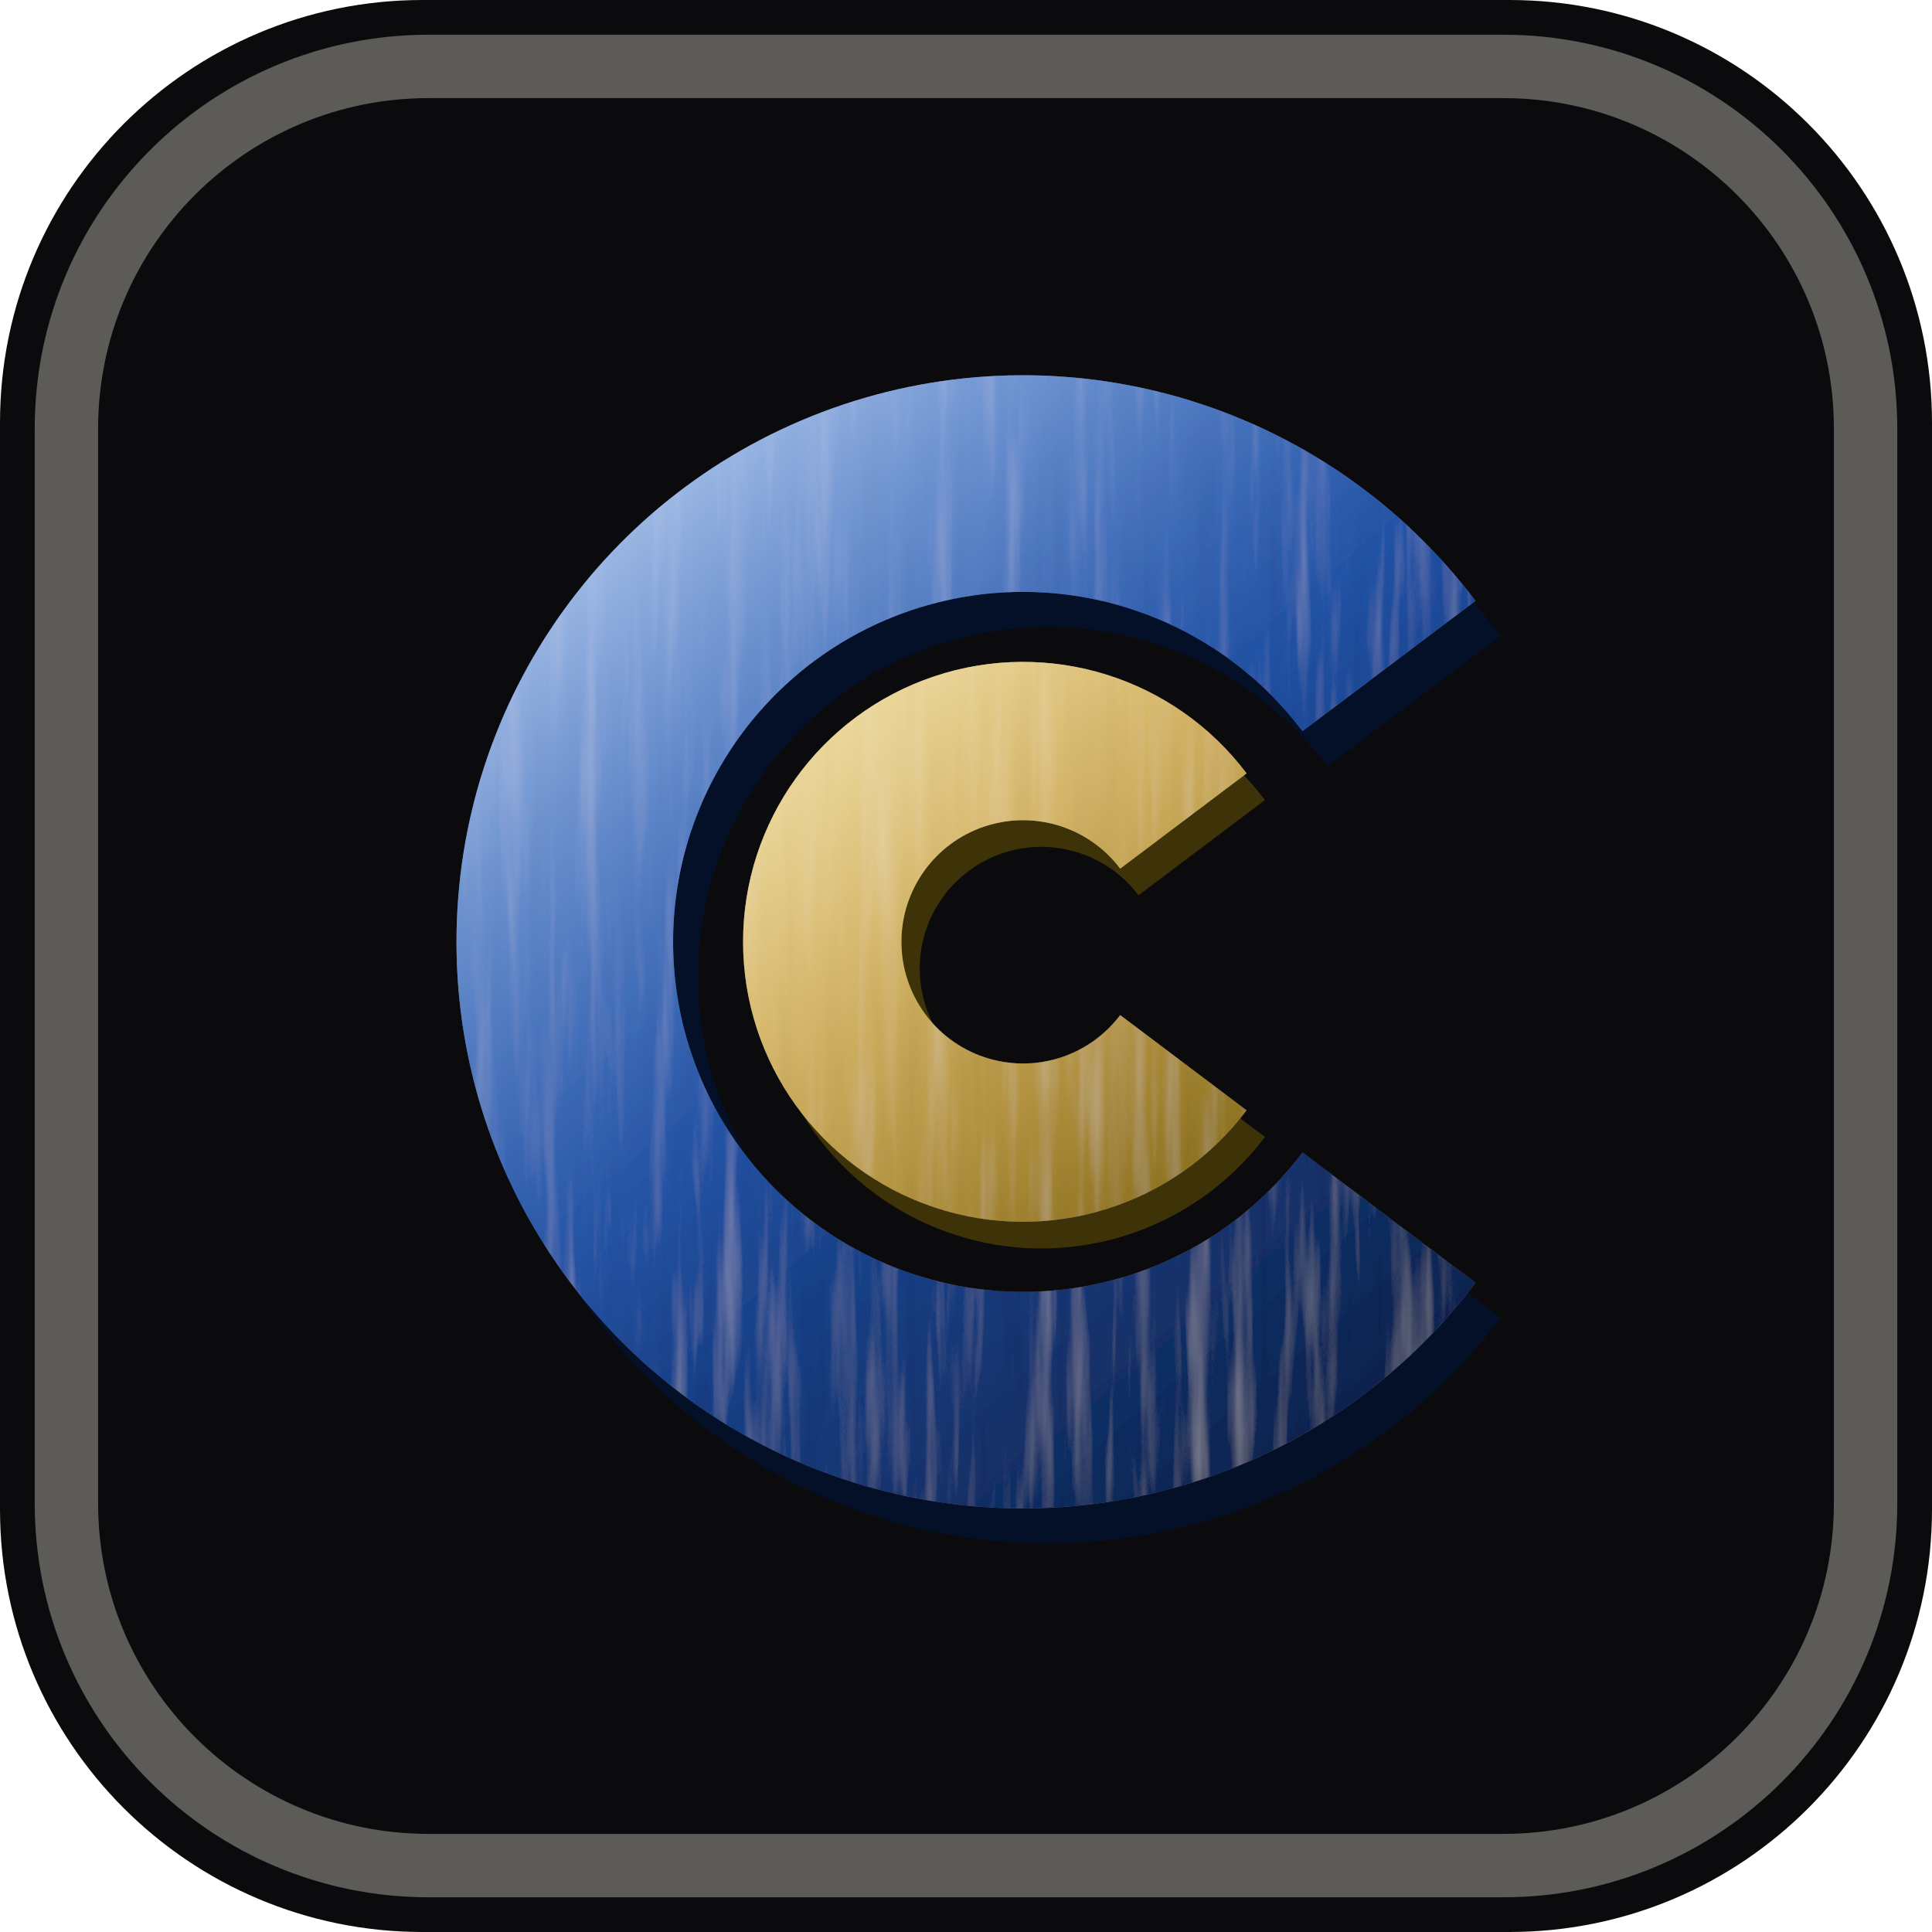
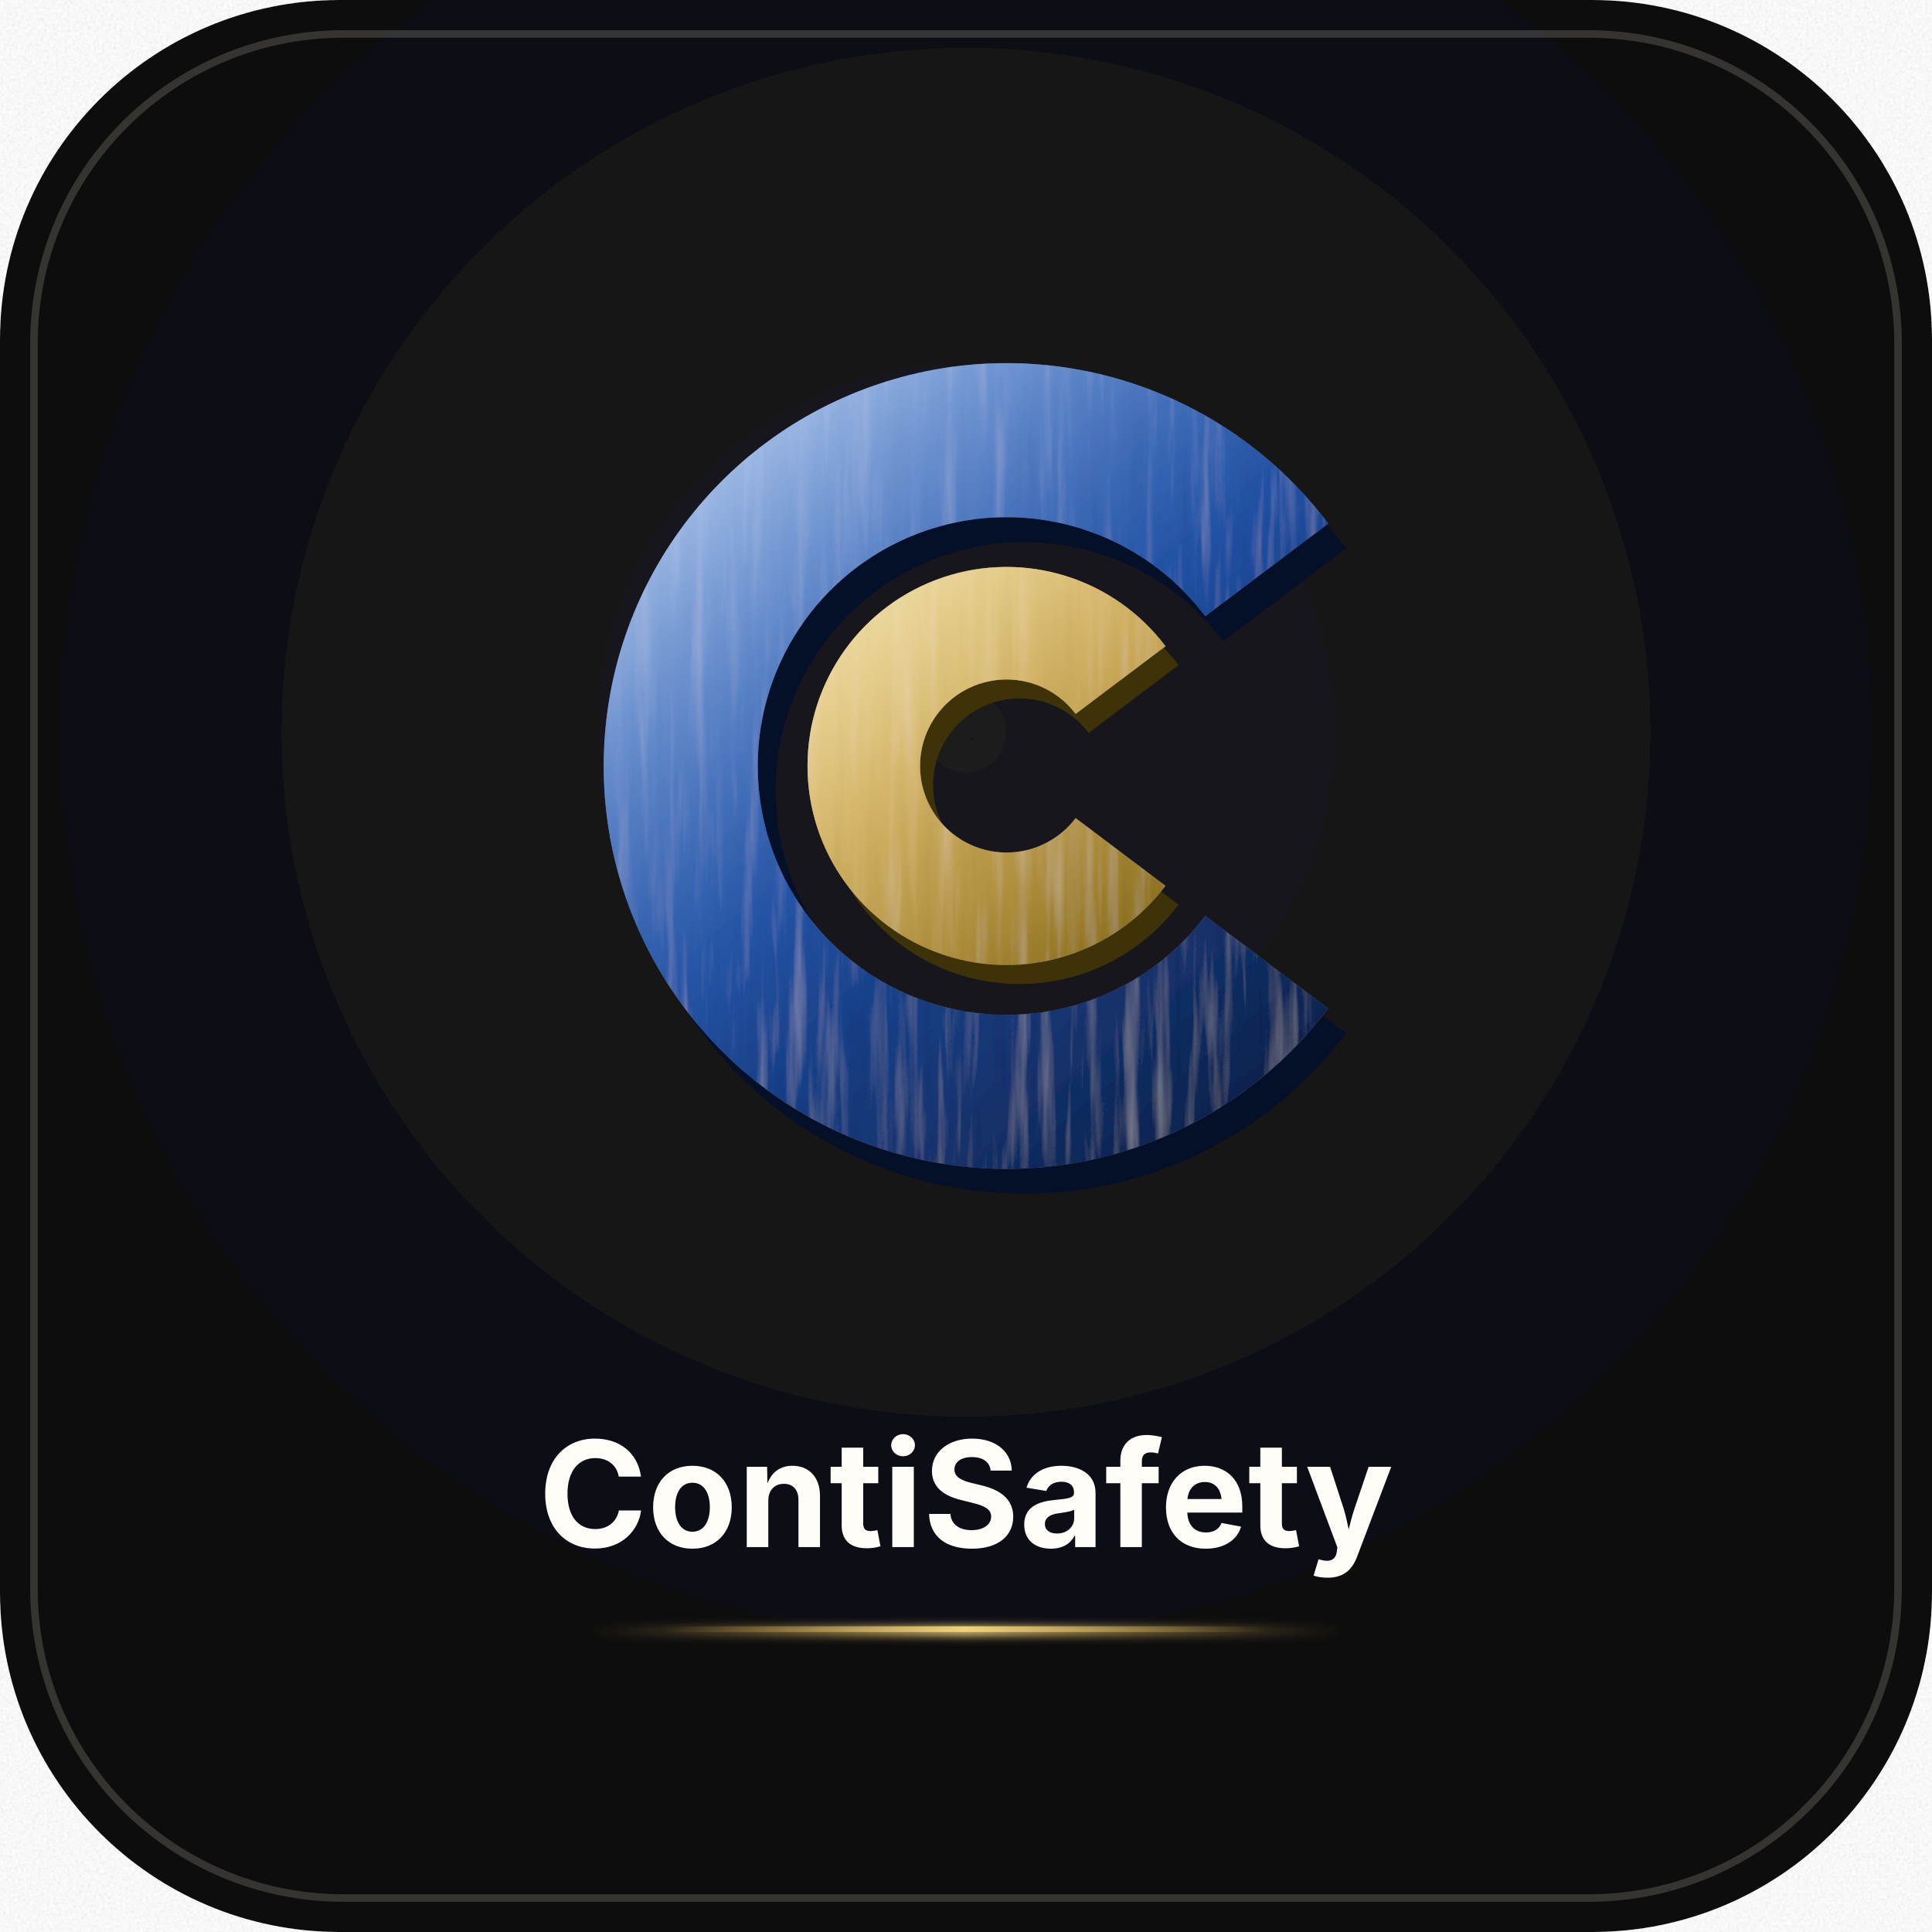
- <svg xmlns="http://www.w3.org/2000/svg" viewBox="0 0 32 32" fill="none">
+ <svg xmlns="http://www.w3.org/2000/svg" viewBox="0 0 1024 1024" fill="none">
  <defs>
-     <linearGradient id="f-blue" x1="18" y1="12" x2="82" y2="88" gradientUnits="userSpaceOnUse">
+     <linearGradient id="t-blue" x1="18" y1="12" x2="82" y2="88" gradientUnits="userSpaceOnUse">
      <stop offset="0%" stop-color="#c5dcff" />
      <stop offset="18%" stop-color="#4d82d6" />
      <stop offset="48%" stop-color="#1e4fa3" />
      <stop offset="100%" stop-color="#071433" />
    </linearGradient>
-     <linearGradient id="f-blue-hi" x1="22" y1="16" x2="58" y2="54" gradientUnits="userSpaceOnUse">
+     <linearGradient id="t-blue-hi" x1="22" y1="16" x2="58" y2="54" gradientUnits="userSpaceOnUse">
      <stop offset="0%" stop-color="#eef5ff" stop-opacity=".9" />
      <stop offset="100%" stop-color="#1e4fa3" stop-opacity="0" />
    </linearGradient>
-     <linearGradient id="f-gold" x1="28" y1="20" x2="78" y2="82" gradientUnits="userSpaceOnUse">
+     <linearGradient id="t-gold" x1="28" y1="20" x2="78" y2="82" gradientUnits="userSpaceOnUse">
      <stop offset="0%" stop-color="#fff6d2" />
      <stop offset="16%" stop-color="#edd078" />
      <stop offset="42%" stop-color="#c9a34a" />
      <stop offset="72%" stop-color="#8b7020" />
      <stop offset="100%" stop-color="#4a3c0c" />
    </linearGradient>
-     <linearGradient id="f-gold-hi" x1="36" y1="26" x2="68" y2="62" gradientUnits="userSpaceOnUse">
+     <linearGradient id="t-gold-hi" x1="36" y1="26" x2="68" y2="62" gradientUnits="userSpaceOnUse">
      <stop offset="0%" stop-color="#fff8d8" stop-opacity=".95" />
      <stop offset="100%" stop-color="#c9a34a" stop-opacity="0" />
    </linearGradient>
-     <filter id="f-brush" x="-8%" y="-8%" width="116%" height="116%">
+     <filter id="t-brush" x="-8%" y="-8%" width="116%" height="116%">
      <feTurbulence type="fractalNoise" baseFrequency="0.85 0.06" numOctaves="3" seed="3" result="noise" />
      <feColorMatrix type="saturate" values="0" in="noise" result="gray" />
      <feComponentTransfer in="gray" result="grain">
        <feFuncA type="linear" slope="0.42" />
      </feComponentTransfer>
      <feComposite in="grain" in2="SourceAlpha" operator="in" result="clipped" />
      <feBlend in="SourceGraphic" in2="clipped" mode="overlay" />
    </filter>
-     <filter id="f-paper" x="0" y="0" width="100%" height="100%">
+     <filter id="t-paper" x="0" y="0" width="100%" height="100%">
      <feTurbulence type="fractalNoise" baseFrequency="0.65" numOctaves="4" seed="11" result="n" />
      <feColorMatrix type="saturate" values="0" in="n" result="g" />
      <feComponentTransfer in="g" result="grain">
        <feFuncA type="linear" slope="0.22" />
      </feComponentTransfer>
      <feBlend in="SourceGraphic" in2="grain" mode="multiply" />
    </filter>
-     <radialGradient id="f-vignette" cx="50%" cy="38%" r="62%">
+     <radialGradient id="t-vignette" cx="50%" cy="38%" r="62%">
      <stop offset="0%" stop-color="#1a1a1f" />
      <stop offset="100%" stop-color="#0b0b0d" />
    </radialGradient>
-     <linearGradient id="f-flare" x1="0" y1="0" x2="1" y2="0">
+     <linearGradient id="t-flare" x1="0" y1="0" x2="1" y2="0">
      <stop offset="0%" stop-color="#c9a34a" stop-opacity="0" />
      <stop offset="50%" stop-color="#f0d27a" stop-opacity="1" />
      <stop offset="100%" stop-color="#c9a34a" stop-opacity="0" />
    </linearGradient>
-     <filter id="f-flare-glow" x="-40%" y="-400%" width="180%" height="900%">
+     <filter id="t-flare-glow" x="-40%" y="-400%" width="180%" height="900%">
      <feGaussianBlur stdDeviation="2.4" />
    </filter>
  </defs>
-   <rect width="32" height="32" rx="7" fill="#0b0b0d" />
-   <rect x="1.1" y="1.1" width="29.8" height="29.8" rx="6" stroke="#d7d2c6" stroke-width="1.05" stroke-opacity=".4" />
-   <g transform="translate(2.2 1.8) scale(0.276)">
+   <rect width="1024" height="1024" rx="180" fill="url(#t-vignette)" filter="url(#t-paper)" />
+   <rect x="18" y="18" width="988" height="988" rx="164" stroke="#d7d2c6" stroke-opacity=".2" stroke-width="4" />
+   <g transform="translate(198 92) scale(6.28)">
    <path fill="#041028" d="M80.577 29.538 A34 34 0 1 0 80.577 70.462 L70.195 62.638 A21 21 0 1 1 70.195 37.362 Z" transform="translate(1.5 2.1)" />
-     <path fill="url(#f-blue)" d="M80.577 29.538 A34 34 0 1 0 80.577 70.462 L70.195 62.638 A21 21 0 1 1 70.195 37.362 Z" filter="url(#f-brush)" />
-     <path fill="url(#f-blue-hi)" d="M80.577 29.538 A34 34 0 1 0 80.577 70.462 L70.195 62.638 A21 21 0 1 1 70.195 37.362 Z" />
+     <path fill="url(#t-blue)" d="M80.577 29.538 A34 34 0 1 0 80.577 70.462 L70.195 62.638 A21 21 0 1 1 70.195 37.362 Z" filter="url(#t-brush)" />
+     <path fill="url(#t-blue-hi)" d="M80.577 29.538 A34 34 0 1 0 80.577 70.462 L70.195 62.638 A21 21 0 1 1 70.195 37.362 Z" />
    <path fill="#3d3208" d="M66.84 39.89 A16.8 16.8 0 1 0 66.84 60.11 L59.253 54.393 A7.3 7.3 0 1 1 59.253 45.607 Z" transform="translate(1.1 1.6)" />
-     <path fill="url(#f-gold)" d="M66.84 39.89 A16.8 16.8 0 1 0 66.84 60.11 L59.253 54.393 A7.3 7.3 0 1 1 59.253 45.607 Z" filter="url(#f-brush)" />
-     <path fill="url(#f-gold-hi)" d="M66.84 39.89 A16.8 16.8 0 1 0 66.84 60.11 L59.253 54.393 A7.3 7.3 0 1 1 59.253 45.607 Z" />
+     <path fill="url(#t-gold)" d="M66.84 39.89 A16.8 16.8 0 1 0 66.84 60.11 L59.253 54.393 A7.3 7.3 0 1 1 59.253 45.607 Z" filter="url(#t-brush)" />
+     <path fill="url(#t-gold-hi)" d="M66.84 39.89 A16.8 16.8 0 1 0 66.84 60.11 L59.253 54.393 A7.3 7.3 0 1 1 59.253 45.607 Z" />
  </g>
+   <text x="512" y="820" text-anchor="middle" fill="#fffdf8" font-family="Inter, Arial, Helvetica, sans-serif" font-size="78" font-weight="650">ContiSafety</text>
+   <rect x="312" y="862" width="400" height="5" rx="2.5" fill="url(#t-flare)" filter="url(#t-flare-glow)" />
+   <rect x="352" y="862" width="320" height="3" rx="1.5" fill="url(#t-flare)" />
</svg>
